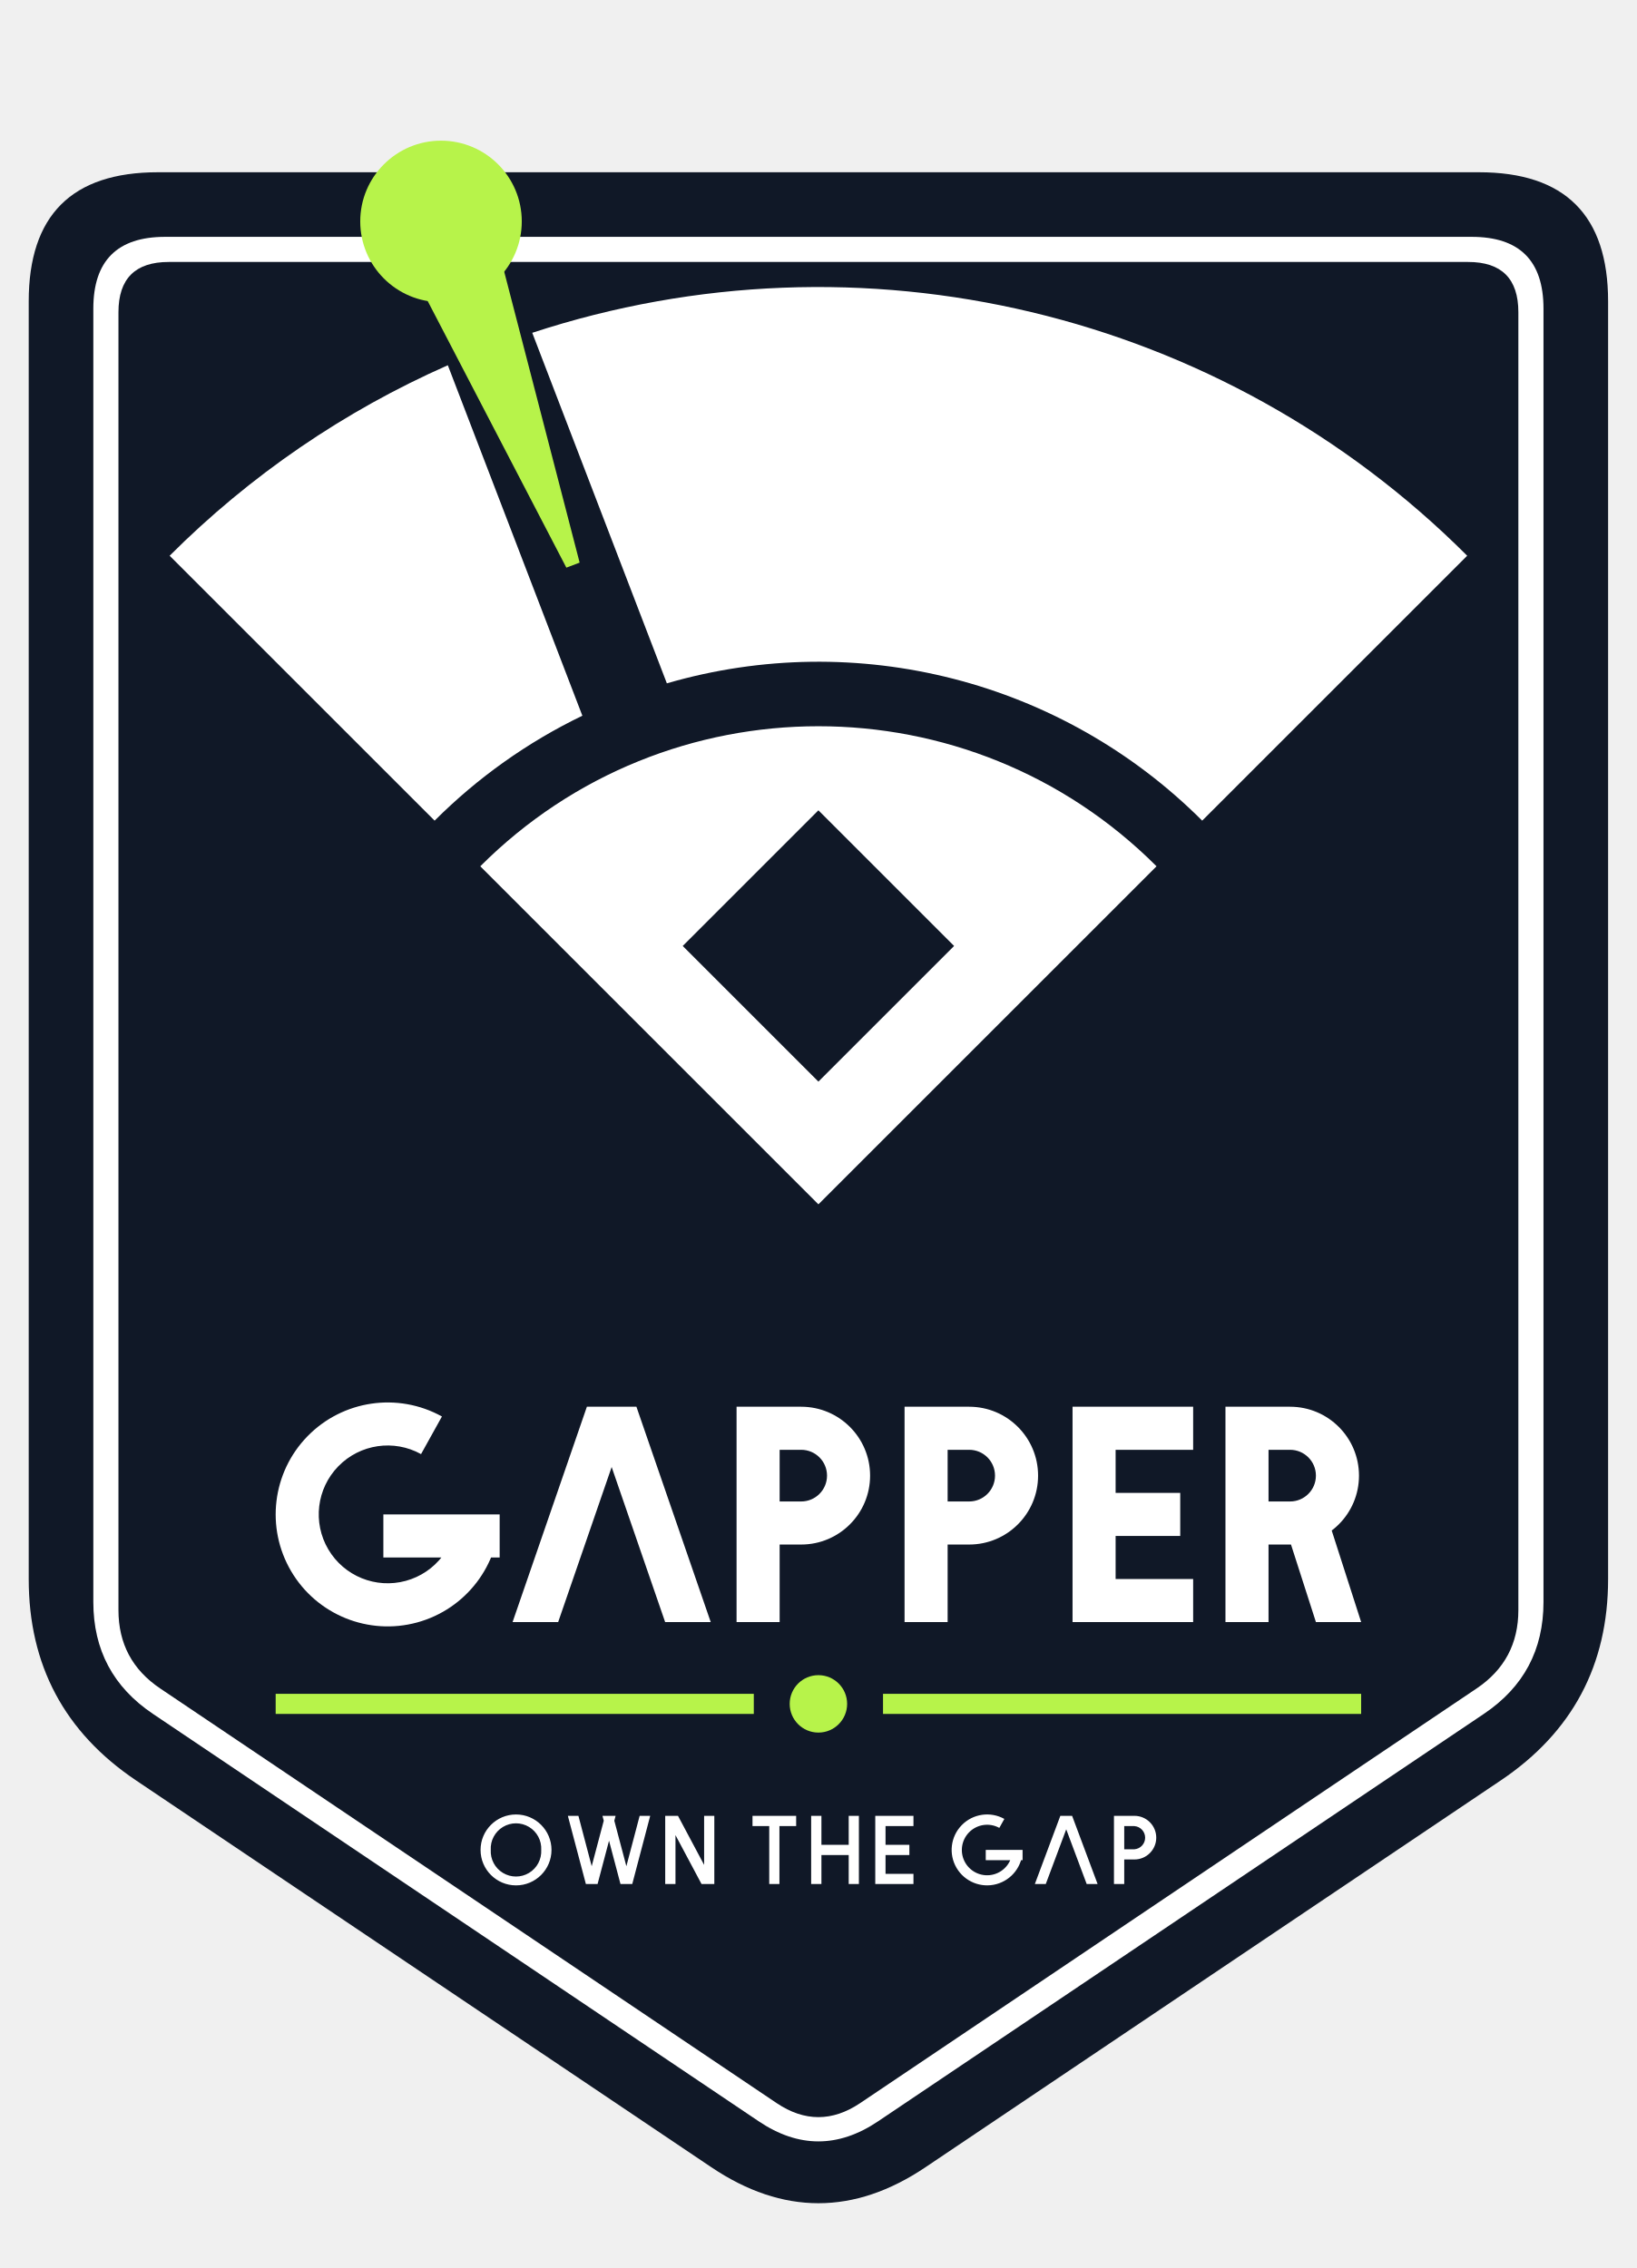
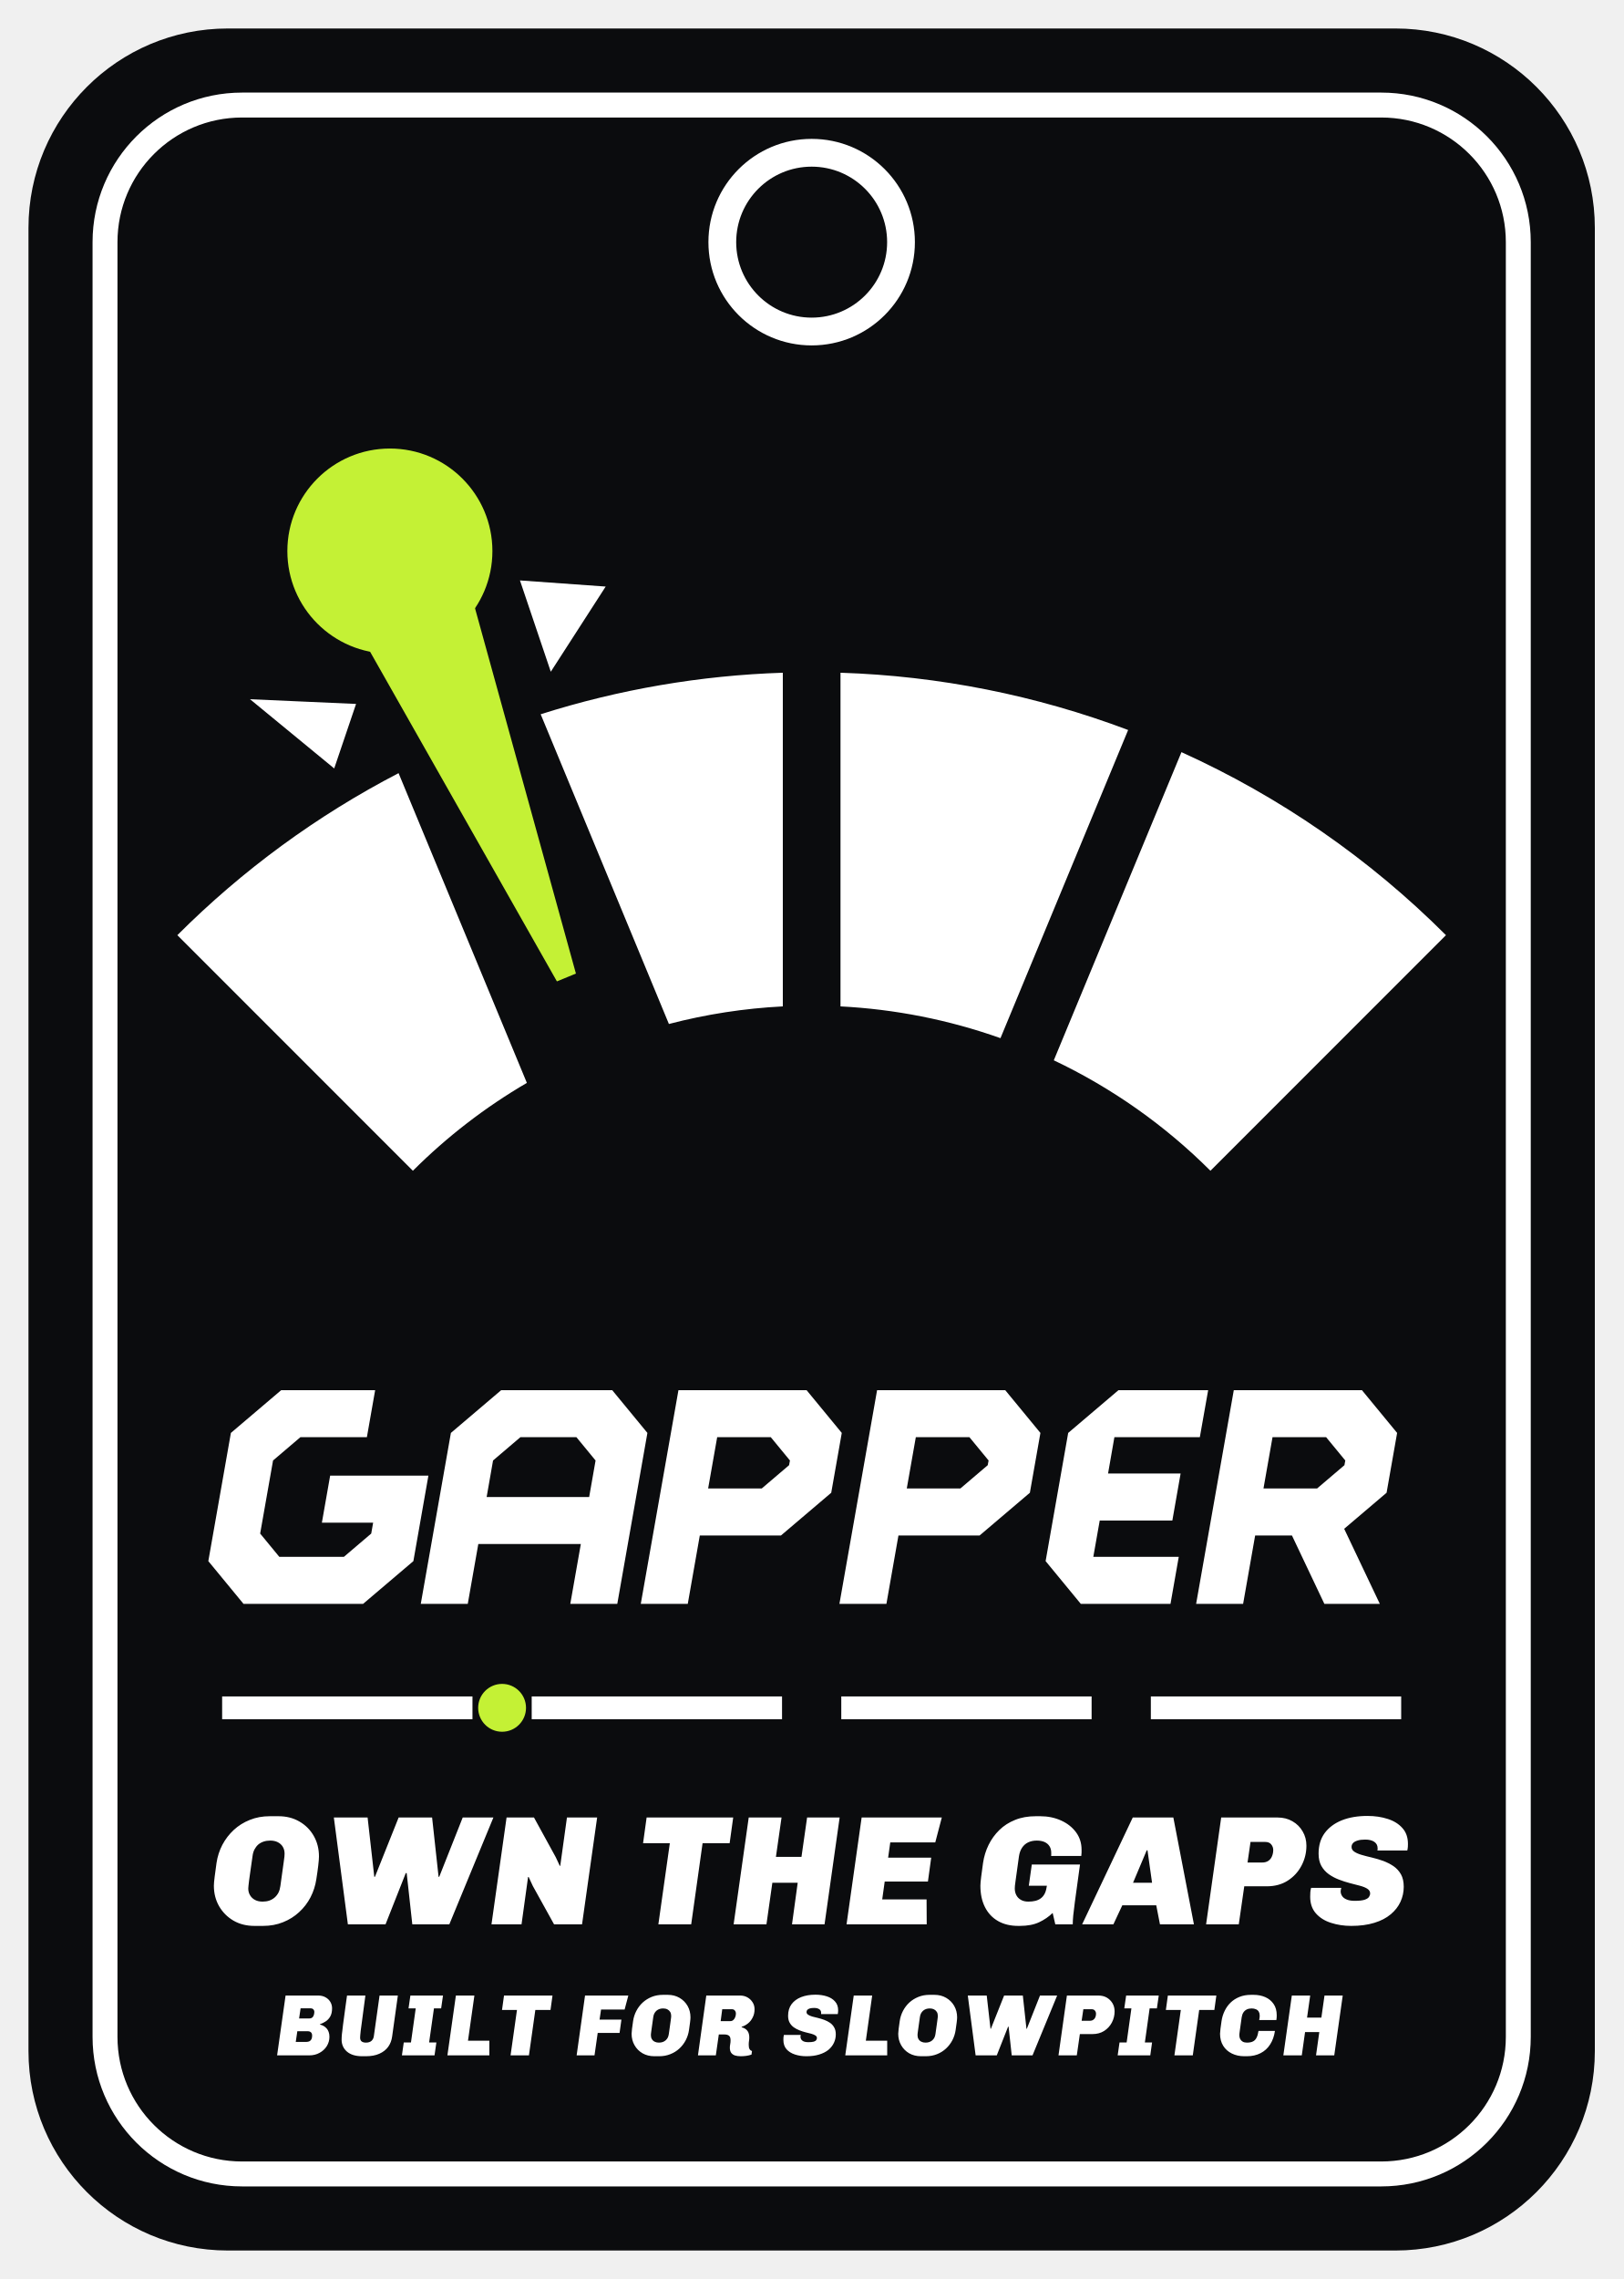
- <svg xmlns="http://www.w3.org/2000/svg" viewBox="-4 -4 228 316" role="img" aria-label="Gapper. Own the gap.">
-   <path d="M0 38Q0 20 18 20L202 20Q220 20 220 38L220 216Q220 234 205.07 244.05L124.93 297.95Q110 308 95.07 297.95L14.93 244.05Q0 234 0 216Z" fill="#101827" />
-   <path d="M9 39Q9 29 19 29L201 29Q211 29 211 39L211 219.21Q211 229.21 202.7 234.79L118.3 291.57Q110 297.15 101.7 291.57L17.3 234.79Q9 229.21 9 219.21ZM12.5 220.34Q12.5 227.34 18.31 231.25L104.19 289.03Q110 292.93 115.81 289.03L201.69 231.25Q207.5 227.34 207.5 220.34L207.5 39.5Q207.5 32.5 200.5 32.5L19.5 32.5Q12.5 32.5 12.5 39.5Z" fill="#FFFFFF" />
-   <path d="M110 163.8L62.9 116.7A66.6 66.6 0 0 1 157.1 116.7ZM110 146.7L128.9 127.8L110 108.9L91.1 127.8ZM19.63 73.43A127.8 127.8 0 0 1 58.38 46.89L77.12 95.72A75.6 75.6 0 0 0 56.54 110.34ZM70.14 42.37A127.8 127.8 0 0 1 200.37 73.43L163.46 110.34A75.6 75.6 0 0 0 88.89 91.21Z" fill="#FFFFFF" />
-   <path d="M76.74 74.39L64.92 28.79L53.16 33.3L74.89 75.09Z" fill="#B7F34A" />
-   <path d="M46.18 26.85A11.25 11.25 0 1 0 68.68 26.85A11.25 11.25 0 1 0 46.18 26.85Z" fill="#B7F34A" />
-   <path d="M65.6 207A15.6 15.6 0 1 1 57.56 193.36L54.65 198.6A9.6 9.6 0 1 0 59.6 207ZM49.4 207H65.6V213H49.4ZM67.4 222L77.75 192L84.65 192L95 222L88.65 222L81.2 200.4L73.75 222ZM98.6 192H104.6V222H98.6ZM104.3 192H107.6V198H104.3ZM104.3 205.2H107.6V211.2H104.3ZM107.6 192A9.6 9.6 0 0 1 107.6 211.2L107.6 205.2A3.6 3.6 0 0 0 107.6 198ZM122 192H128V222H122ZM127.7 192H131V198H127.7ZM127.7 205.2H131V211.2H127.7ZM131 192A9.6 9.6 0 0 1 131 211.2L131 205.2A3.6 3.6 0 0 0 131 198ZM145.4 192H151.4V222H145.4ZM151.1 192H162.2V198H151.1ZM151.1 204H160.4V210H151.1ZM151.1 216H162.2V222H151.1ZM166.7 192H172.7V222H166.7ZM172.4 192H175.7V198H172.4ZM172.4 205.2H175.7V211.2H172.4ZM175.7 192A9.6 9.6 0 0 1 175.7 211.2L175.7 205.2A3.6 3.6 0 0 0 175.7 198ZM173.9 205.2L180.2 205.2L185.6 222L179.3 222Z" fill="#FFFFFF" />
-   <path d="M34.4 232L101 232L101 234.8L34.4 234.8ZM119 232L185.6 232L185.6 234.8L119 234.8Z" fill="#B7F34A" />
-   <path d="M106 233.4A4 4 0 1 0 114 233.4A4 4 0 1 0 106 233.4Z" fill="#B7F34A" />
-   <path d="M72.82 253.75A4.94 4.94 0 1 1 62.94 253.75A4.94 4.94 0 1 1 72.82 253.75ZM71.39 253.75A3.52 3.52 0 1 0 64.36 253.75A3.52 3.52 0 1 0 71.39 253.75ZM75.1 249L76.57 249L78.42 256.02L80.28 249L81.75 249L79.24 258.5L77.61 258.5ZM79.92 249L81.39 249L83.25 256.02L85.1 249L86.57 249L84.07 258.5L82.43 258.5ZM88.66 249H90.09V258.5H88.66ZM94.08 249H95.5V258.5H94.08ZM88.66 249L90.44 249L95.5 258.5L93.72 258.5ZM100.82 249H106.9V250.43H100.82ZM103.15 249H104.57V258.5H103.15ZM108.99 249H110.42V258.5H108.99ZM114.22 249H115.64V258.5H114.22ZM110.32 253.04H114.31V254.46H110.32ZM117.92 249H119.35V258.5H117.92ZM119.25 249H123.24V250.43H119.25ZM119.25 253.04H122.67V254.46H119.25ZM119.25 257.08H123.24V258.5H119.25ZM138.44 253.75A4.94 4.94 0 1 1 135.9 249.43L135.2 250.68A3.52 3.52 0 1 0 137.02 253.75ZM133.31 253.75H138.44V255.18H133.31ZM140.15 258.5L143.7 249L145.34 249L148.89 258.5L147.37 258.5L144.52 250.88L141.67 258.5ZM151.17 249H152.6V258.5H151.17ZM152.5 249H154.02V250.43H152.5ZM152.5 253.66H154.02V255.08H152.5ZM154.02 249A3.04 3.04 0 0 1 154.02 255.08L154.02 253.66A1.62 1.62 0 0 0 154.02 250.43Z" fill="#FFFFFF" />
+ <svg xmlns="http://www.w3.org/2000/svg" viewBox="-4 -4 228 320" role="img" aria-label="Gapper. Own the gaps. Built for slowpitch.">
+   <path d="M28 0H192A28 28 0 0 1 220 28V284A28 28 0 0 1 192 312H28A28 28 0 0 1 0 284V28A28 28 0 0 1 28 0ZM101 30A9 9 0 1 1 119 30A9 9 0 1 1 101 30Z" fill="#0B0C0E" />
+   <path d="M30 9H190A21 21 0 0 1 211 30V282A21 21 0 0 1 190 303H30A21 21 0 0 1 9 282V30A21 21 0 0 1 30 9ZM30 12.5A17.5 17.5 0 0 0 12.5 30V282A17.5 17.5 0 0 0 30 299.5H190A17.5 17.5 0 0 0 207.5 282V30A17.5 17.5 0 0 0 190 12.5Z" fill="#FFFFFF" />
+   <path d="M95.5 30A14.5 14.5 0 1 0 124.5 30A14.5 14.5 0 1 0 95.5 30ZM99.4 30A10.6 10.6 0 1 1 120.6 30A10.6 10.6 0 1 1 99.4 30Z" fill="#FFFFFF" />
+   <path d="M20.91 127.31A126 126 0 0 1 51.98 104.56L70 148.05A79.2 79.2 0 0 0 53.99 160.39ZM71.94 96.29A126 126 0 0 1 105.95 90.46L105.95 137.31A79.2 79.2 0 0 0 89.95 139.78ZM114.05 90.46A126 126 0 0 1 154.45 98.5L136.52 141.77A79.2 79.2 0 0 0 114.05 137.31ZM161.94 101.61A126 126 0 0 1 199.09 127.31L166.01 160.39A79.2 79.2 0 0 0 144.01 144.88ZM42.94 103.9L31.12 94.18L46.01 94.84ZM73.36 90.32L81.07 78.36L69.03 77.5Z" fill="#FFFFFF" />
+   <path d="M76.89 132.7L60.66 73.96L44.17 80.79L74.22 133.8Z" fill="#C4F135" />
+   <path d="M36.36 73.38A14.4 14.4 0 1 0 65.16 73.38A14.4 14.4 0 1 0 36.36 73.38Z" fill="#C4F135" />
+   <path d="M47.53 197.8L38.19 197.8L34.35 201.07L32.54 211.33L35.23 214.6L44.3 214.6L48.14 211.33L48.41 209.8L41.21 209.8L42.37 203.2L56.17 203.2L54.06 215.2L47 221.2L30.2 221.2L25.26 215.2L28.43 197.2L35.49 191.2L48.69 191.2ZM55.1 221.2L59.33 197.2L66.39 191.2L81.99 191.2L86.93 197.2L82.7 221.2L76.1 221.2L77.58 212.8L63.18 212.8L61.7 221.2ZM78.75 206.2L79.65 201.07L76.96 197.8L69.09 197.8L65.25 201.07L64.35 206.2ZM86 221.2L91.29 191.2L109.29 191.2L114.23 197.2L112.75 205.6L105.69 211.6L94.29 211.6L92.6 221.2ZM95.46 205L102.99 205L106.83 201.73L106.95 201.07L104.26 197.8L96.73 197.8ZM113.9 221.2L119.19 191.2L137.19 191.2L142.13 197.2L140.65 205.6L133.59 211.6L122.19 211.6L120.5 221.2ZM123.36 205L130.89 205L134.73 201.73L134.85 201.07L132.16 197.8L124.63 197.8ZM146.03 197.2L153.09 191.2L165.69 191.2L164.52 197.8L152.52 197.8L151.63 202.9L161.82 202.9L160.66 209.5L150.46 209.5L149.56 214.6L161.56 214.6L160.4 221.2L147.8 221.2L142.86 215.2ZM164 221.2L169.29 191.2L187.29 191.2L192.23 197.2L190.75 205.6L183.69 211.6L172.29 211.6L170.6 221.2ZM173.46 205L180.99 205L184.83 201.73L184.95 201.07L182.26 197.8L174.73 197.8ZM176.32 209.2L184.1 209.2L189.8 221.2L182.01 221.2Z" fill="#FFFFFF" />
+   <path d="M27.2 234.2L62.36 234.2L62.36 237.4L27.2 237.4ZM70.68 234.2L105.84 234.2L105.84 237.4L70.68 237.4ZM114.16 234.2L149.32 234.2L149.32 237.4L114.16 237.4ZM157.64 234.2L192.8 234.2L192.8 237.4L157.64 237.4Z" fill="#FFFFFF" />
+   <path d="M63.16 235.8A3.36 3.36 0 1 0 69.88 235.8A3.36 3.36 0 1 0 63.16 235.8Z" fill="#C4F135" />
+   <path d="M31.73 266.42Q30.07 266.42 28.79 265.68Q27.51 264.93 26.77 263.65Q26.04 262.37 26.04 260.78Q26.04 260.38 26.15 259.52Q26.26 258.66 26.41 257.59Q26.61 256.23 27.23 255.04Q27.86 253.85 28.83 252.95Q29.8 252.05 31.08 251.54Q32.36 251.02 33.89 251.02L35.12 251.02Q36.78 251.02 38.06 251.77Q39.34 252.51 40.07 253.79Q40.8 255.07 40.8 256.67Q40.8 257.08 40.7 257.94Q40.6 258.79 40.43 259.86Q40.23 261.21 39.61 262.41Q38.99 263.6 38.01 264.49Q37.04 265.39 35.76 265.9Q34.48 266.42 32.95 266.42ZM32.89 263.01Q33.39 263.01 33.82 262.87Q34.24 262.72 34.57 262.44Q34.9 262.15 35.11 261.75Q35.31 261.35 35.38 260.82Q35.58 259.49 35.68 258.66Q35.79 257.83 35.86 257.37Q35.93 256.91 35.95 256.67Q35.97 256.43 35.97 256.27Q35.97 255.73 35.72 255.31Q35.47 254.9 35.02 254.67Q34.57 254.44 33.96 254.44Q33.45 254.44 33.03 254.58Q32.6 254.72 32.27 255Q31.95 255.29 31.74 255.69Q31.53 256.1 31.47 256.62Q31.27 257.96 31.16 258.79Q31.05 259.62 30.98 260.08Q30.92 260.54 30.9 260.78Q30.87 261.02 30.87 261.17Q30.87 261.72 31.13 262.13Q31.38 262.55 31.83 262.78Q32.27 263.01 32.89 263.01ZM44.86 266.2L42.89 251.2L47.63 251.2L48.57 259.53L48.66 259.53L51.99 251.2L56.69 251.2L57.6 259.53L57.69 259.53L60.99 251.2L65.3 251.2L59.11 266.2L53.91 266.2L53.12 259.01L52.99 259.01L50.15 266.2ZM65.03 266.2L67.15 251.2L71 251.2L74.06 256.78L74.63 258L74.69 257.98L75.63 251.2L79.87 251.2L77.75 266.2L73.82 266.2L70.84 260.82L70.25 259.55L70.17 259.55L69.25 266.2ZM88.47 266.2L90.08 254.81L86.32 254.81L86.82 251.2L98.98 251.2L98.48 254.81L94.68 254.81L93.08 266.2ZM99.04 266.2L101.16 251.2L105.77 251.2L104.98 256.73L108.57 256.73L109.36 251.2L113.93 251.2L111.81 266.2L107.24 266.2L108.04 260.36L104.48 260.36L103.65 266.2ZM114.9 266.2L117.02 251.2L128.28 251.2L127.36 254.7L121.04 254.7L120.74 256.84L126.79 256.84L126.33 260.19L120.26 260.19L119.91 262.7L126.14 262.7L126.16 266.2ZM139.01 266.42Q137.37 266.42 136.18 265.74Q134.99 265.06 134.35 263.8Q133.7 262.53 133.7 260.78Q133.7 260.38 133.81 259.52Q133.92 258.66 134.07 257.59Q134.27 256.23 134.85 255.05Q135.43 253.87 136.36 252.96Q137.29 252.05 138.57 251.54Q139.84 251.02 141.48 251.02L142.1 251.02Q143.71 251.02 145.03 251.62Q146.34 252.21 147.13 253.27Q147.91 254.33 147.91 255.73Q147.91 255.94 147.91 256.12Q147.91 256.3 147.87 256.6L143.63 256.6Q143.65 256.56 143.65 256.47Q143.65 256.38 143.65 256.16Q143.65 255.62 143.41 255.24Q143.17 254.85 142.71 254.64Q142.25 254.44 141.62 254.44Q140.94 254.44 140.41 254.69Q139.89 254.94 139.56 255.43Q139.23 255.92 139.12 256.62Q138.93 257.96 138.82 258.79Q138.71 259.62 138.64 260.08Q138.58 260.54 138.55 260.78Q138.53 261.02 138.53 261.17Q138.53 261.7 138.75 262.11Q138.97 262.53 139.4 262.77Q139.82 263.01 140.44 263.01Q141 263.01 141.43 262.9Q141.86 262.79 142.17 262.56Q142.49 262.33 142.7 261.95Q142.91 261.57 142.99 261.04L143.04 260.78L140.5 260.78L140.92 257.8L147.69 257.8L146.97 263.05Q146.82 264.19 146.74 264.95Q146.67 265.72 146.67 266.2L144.22 266.2L143.85 264.6Q143.04 265.39 141.96 265.9Q140.87 266.42 139.23 266.42ZM147.99 266.2L155.1 251.2L160.8 251.2L163.69 266.2L158.92 266.2L158.4 263.53L153.63 263.53L152.38 266.2ZM155.14 260.36L157.81 260.36L157.17 255.81L157.06 255.81ZM165.4 266.2L167.52 251.2L175.44 251.2Q176.62 251.2 177.53 251.73Q178.44 252.25 178.96 253.15Q179.49 254.04 179.49 255.16Q179.49 256.65 178.8 257.96Q178.11 259.27 176.86 260.07Q175.62 260.86 173.93 260.86L170.76 260.86L169.99 266.2ZM171.22 257.52L173.28 257.52Q173.8 257.52 174.15 257.28Q174.5 257.04 174.66 256.63Q174.83 256.23 174.83 255.75Q174.83 255.33 174.55 254.98Q174.28 254.63 173.69 254.63L171.64 254.63ZM185.79 266.42Q184.26 266.42 182.94 265.99Q181.62 265.57 180.82 264.66Q180.02 263.75 180.02 262.33Q180.02 261.98 180.04 261.69Q180.06 261.39 180.15 261.08L184.39 261.08Q184.35 261.19 184.33 261.31Q184.3 261.43 184.3 261.57Q184.3 261.91 184.5 262.22Q184.7 262.53 185.14 262.71Q185.57 262.9 186.27 262.9Q187.19 262.9 187.66 262.75Q188.13 262.59 188.28 262.35Q188.44 262.11 188.44 261.85Q188.44 261.46 188.04 261.2Q187.65 260.95 187 260.78Q186.36 260.6 185.58 260.41Q184.81 260.21 184.04 259.91Q183.28 259.62 182.63 259.16Q181.99 258.7 181.59 258Q181.2 257.3 181.2 256.27Q181.2 254.55 182.06 253.38Q182.93 252.21 184.47 251.59Q186.01 250.98 188.07 250.98Q189.62 250.98 190.91 251.4Q192.2 251.81 192.97 252.68Q193.75 253.54 193.75 254.9Q193.75 255.07 193.74 255.29Q193.73 255.51 193.66 255.83L189.46 255.83Q189.49 255.73 189.49 255.66Q189.49 255.6 189.49 255.51Q189.49 254.94 189.03 254.62Q188.57 254.3 187.74 254.3Q187.08 254.3 186.66 254.44Q186.23 254.57 186.03 254.8Q185.83 255.03 185.83 255.33Q185.83 255.75 186.23 256.01Q186.62 256.27 187.28 256.46Q187.93 256.65 188.72 256.83Q189.51 257.02 190.29 257.3Q191.06 257.59 191.72 258.03Q192.37 258.48 192.77 259.18Q193.16 259.88 193.16 260.93Q193.16 262.04 192.7 263.04Q192.24 264.04 191.32 264.8Q190.41 265.57 189.02 265.99Q187.63 266.42 185.79 266.42Z" fill="#FFFFFF" />
+   <path d="M34.92 284.6L36.11 276.2L40.71 276.2Q41.28 276.2 41.71 276.44Q42.15 276.68 42.39 277.08Q42.64 277.49 42.64 277.99Q42.64 278.7 42.38 279.15Q42.12 279.59 41.73 279.84Q41.34 280.09 40.95 280.22L40.93 280.27Q41.22 280.34 41.45 280.47Q41.69 280.61 41.88 280.82Q42.06 281.02 42.16 281.31Q42.27 281.6 42.27 281.99Q42.27 282.7 41.9 283.3Q41.53 283.89 40.89 284.24Q40.25 284.6 39.42 284.6ZM37.54 282.71L39.04 282.71Q39.29 282.71 39.48 282.61Q39.66 282.51 39.75 282.31Q39.84 282.11 39.84 281.83Q39.84 281.51 39.67 281.36Q39.5 281.21 39.23 281.21L37.76 281.21ZM38.01 279.42L39.43 279.42Q39.68 279.42 39.83 279.31Q39.98 279.2 40.06 278.99Q40.14 278.78 40.15 278.51Q40.15 278.28 40 278.13Q39.86 277.99 39.62 277.99L38.22 277.99ZM46.86 284.72Q45.49 284.72 44.73 284.07Q43.98 283.42 43.98 282.38Q43.98 282.22 43.99 282.05Q44.01 281.87 44.02 281.63Q44.04 281.39 44.09 281.07Q44.13 280.74 44.18 280.3Q44.24 279.86 44.32 279.27Q44.4 278.69 44.5 277.93Q44.61 277.17 44.74 276.2L47.32 276.2Q47.14 277.57 47.01 278.53Q46.88 279.49 46.8 280.12Q46.71 280.76 46.66 281.15Q46.61 281.54 46.6 281.76Q46.58 281.98 46.58 282.11Q46.58 282.48 46.8 282.65Q47.02 282.81 47.4 282.81Q47.9 282.81 48.18 282.56Q48.46 282.3 48.51 281.89L49.31 276.2L51.88 276.2L51.08 281.93Q50.97 282.78 50.52 283.4Q50.07 284.02 49.28 284.37Q48.5 284.72 47.39 284.72ZM52.45 284.6L52.71 282.79L53.72 282.79L54.39 278L53.38 278L53.64 276.2L58.22 276.2L57.96 278L56.95 278L56.27 282.79L57.29 282.79L57.03 284.6ZM58.84 284.6L60.03 276.2L62.63 276.2L61.73 282.54L64.73 282.54L64.73 284.6ZM67.71 284.6L68.61 278.22L66.51 278.22L66.79 276.2L73.6 276.2L73.32 278.22L71.19 278.22L70.29 284.6ZM76.99 284.6L78.17 276.2L84.25 276.2L83.73 278.16L80.42 278.16L80.21 279.58L83.28 279.58L83.02 281.45L79.95 281.45L79.5 284.6ZM87.9 284.72Q86.97 284.72 86.25 284.31Q85.53 283.89 85.12 283.17Q84.71 282.46 84.71 281.56Q84.71 281.34 84.77 280.86Q84.83 280.38 84.92 279.78Q85.03 279.02 85.38 278.35Q85.73 277.68 86.27 277.18Q86.82 276.68 87.53 276.39Q88.25 276.1 89.11 276.1L89.79 276.1Q90.72 276.1 91.44 276.52Q92.16 276.94 92.57 277.65Q92.98 278.37 92.98 279.26Q92.98 279.49 92.92 279.97Q92.87 280.45 92.77 281.05Q92.66 281.81 92.31 282.48Q91.96 283.14 91.42 283.64Q90.87 284.15 90.15 284.43Q89.44 284.72 88.58 284.72ZM88.54 282.81Q88.83 282.81 89.07 282.73Q89.3 282.65 89.49 282.49Q89.67 282.33 89.79 282.11Q89.9 281.88 89.94 281.59Q90.05 280.84 90.11 280.38Q90.17 279.91 90.21 279.65Q90.25 279.4 90.26 279.26Q90.27 279.13 90.27 279.04Q90.27 278.73 90.13 278.5Q89.99 278.27 89.74 278.14Q89.49 278.01 89.14 278.01Q88.86 278.01 88.62 278.09Q88.39 278.17 88.2 278.33Q88.02 278.49 87.9 278.72Q87.79 278.94 87.75 279.24Q87.64 279.98 87.58 280.45Q87.52 280.91 87.48 281.17Q87.44 281.43 87.43 281.56Q87.42 281.7 87.42 281.78Q87.42 282.09 87.56 282.32Q87.7 282.56 87.95 282.68Q88.2 282.81 88.54 282.81ZM100.05 284.72Q99.56 284.72 99.22 284.61Q98.88 284.49 98.69 284.23Q98.51 283.96 98.51 283.52Q98.51 283.28 98.56 283.03Q98.61 282.79 98.61 282.51Q98.61 282.3 98.57 282.14Q98.54 281.98 98.43 281.88Q98.33 281.77 98.16 281.72Q97.98 281.66 97.7 281.66L96.96 281.66L96.54 284.6L94.03 284.6L95.2 276.2L99.96 276.2Q100.52 276.2 100.97 276.45Q101.42 276.7 101.7 277.14Q101.98 277.57 101.98 278.12Q101.98 278.77 101.72 279.27Q101.47 279.78 101.06 280.11Q100.65 280.44 100.18 280.58L100.16 280.65Q100.46 280.73 100.66 280.86Q100.86 280.99 100.99 281.17Q101.12 281.34 101.18 281.58Q101.24 281.81 101.24 282.09Q101.24 282.35 101.2 282.57Q101.16 282.79 101.16 283.11Q101.16 283.3 101.19 283.49Q101.23 283.67 101.33 283.8Q101.44 283.94 101.62 283.99L101.55 284.49Q101.19 284.62 100.8 284.67Q100.41 284.72 100.05 284.72ZM97.22 279.79L98.57 279.79Q98.83 279.79 99 279.63Q99.17 279.48 99.26 279.24Q99.36 279 99.36 278.73Q99.36 278.48 99.21 278.3Q99.07 278.12 98.79 278.12L97.44 278.12ZM109.26 284.72Q108.4 284.72 107.66 284.48Q106.92 284.24 106.47 283.74Q106.03 283.23 106.03 282.43Q106.03 282.24 106.04 282.07Q106.05 281.91 106.1 281.73L108.47 281.73Q108.45 281.8 108.44 281.86Q108.43 281.93 108.43 282Q108.43 282.2 108.54 282.37Q108.65 282.54 108.89 282.65Q109.14 282.75 109.53 282.75Q110.04 282.75 110.31 282.67Q110.57 282.58 110.65 282.44Q110.74 282.31 110.74 282.16Q110.74 281.94 110.52 281.8Q110.3 281.66 109.94 281.56Q109.58 281.47 109.14 281.36Q108.71 281.25 108.28 281.08Q107.85 280.91 107.49 280.66Q107.13 280.4 106.91 280.01Q106.69 279.62 106.69 279.04Q106.69 278.07 107.17 277.42Q107.66 276.76 108.52 276.42Q109.38 276.08 110.53 276.08Q111.4 276.08 112.12 276.31Q112.85 276.54 113.28 277.03Q113.72 277.51 113.72 278.27Q113.72 278.37 113.71 278.49Q113.7 278.61 113.67 278.8L111.32 278.8Q111.33 278.73 111.33 278.7Q111.33 278.66 111.33 278.61Q111.33 278.29 111.07 278.12Q110.81 277.94 110.35 277.94Q109.98 277.94 109.74 278.01Q109.5 278.09 109.39 278.21Q109.28 278.34 109.28 278.51Q109.28 278.75 109.5 278.89Q109.72 279.04 110.09 279.15Q110.46 279.25 110.9 279.35Q111.34 279.46 111.78 279.62Q112.21 279.78 112.58 280.03Q112.94 280.28 113.16 280.67Q113.39 281.06 113.39 281.65Q113.39 282.27 113.13 282.83Q112.87 283.39 112.36 283.82Q111.84 284.24 111.06 284.48Q110.29 284.72 109.26 284.72ZM114.72 284.6L115.91 276.2L118.5 276.2L117.61 282.54L120.61 282.54L120.61 284.6ZM125.35 284.72Q124.42 284.72 123.7 284.31Q122.98 283.89 122.57 283.17Q122.16 282.46 122.16 281.56Q122.16 281.34 122.22 280.86Q122.29 280.38 122.37 279.78Q122.48 279.02 122.83 278.35Q123.18 277.68 123.72 277.18Q124.27 276.68 124.99 276.39Q125.7 276.1 126.56 276.1L127.24 276.1Q128.17 276.1 128.89 276.52Q129.61 276.94 130.02 277.65Q130.43 278.37 130.43 279.26Q130.43 279.49 130.37 279.97Q130.32 280.45 130.22 281.05Q130.11 281.81 129.76 282.48Q129.41 283.14 128.87 283.64Q128.32 284.15 127.61 284.43Q126.89 284.72 126.03 284.72ZM125.99 282.81Q126.28 282.81 126.52 282.73Q126.75 282.65 126.94 282.49Q127.12 282.33 127.24 282.11Q127.35 281.88 127.39 281.59Q127.5 280.84 127.56 280.38Q127.62 279.91 127.66 279.65Q127.7 279.4 127.71 279.26Q127.72 279.13 127.72 279.04Q127.72 278.73 127.58 278.5Q127.44 278.27 127.19 278.14Q126.94 278.01 126.6 278.01Q126.31 278.01 126.07 278.09Q125.84 278.17 125.65 278.33Q125.47 278.49 125.35 278.72Q125.24 278.94 125.2 279.24Q125.09 279.98 125.03 280.45Q124.97 280.91 124.93 281.17Q124.89 281.43 124.88 281.56Q124.87 281.7 124.87 281.78Q124.87 282.09 125.01 282.32Q125.15 282.56 125.4 282.68Q125.65 282.81 125.99 282.81ZM133.03 284.6L131.93 276.2L134.59 276.2L135.12 280.87L135.17 280.87L137.03 276.2L139.66 276.2L140.17 280.87L140.22 280.87L142.07 276.2L144.48 276.2L141.02 284.6L138.1 284.6L137.66 280.57L137.59 280.57L136 284.6ZM144.67 284.6L145.85 276.2L150.29 276.2Q150.95 276.2 151.46 276.49Q151.96 276.79 152.26 277.29Q152.55 277.79 152.55 278.42Q152.55 279.25 152.17 279.98Q151.78 280.72 151.08 281.17Q150.38 281.61 149.44 281.61L147.67 281.61L147.24 284.6ZM147.92 279.74L149.07 279.74Q149.37 279.74 149.56 279.6Q149.76 279.47 149.85 279.24Q149.94 279.02 149.94 278.75Q149.94 278.51 149.79 278.32Q149.64 278.12 149.31 278.12L148.16 278.12ZM152.98 284.6L153.24 282.79L154.24 282.79L154.91 278L153.91 278L154.17 276.2L158.75 276.2L158.49 278L157.47 278L156.8 282.79L157.81 282.79L157.56 284.6ZM160.95 284.6L161.85 278.22L159.75 278.22L160.03 276.2L166.84 276.2L166.56 278.22L164.43 278.22L163.53 284.6ZM170.77 284.72Q169.79 284.72 169.02 284.34Q168.24 283.96 167.8 283.25Q167.36 282.54 167.36 281.56Q167.36 281.34 167.42 280.86Q167.49 280.38 167.57 279.78Q167.68 279.02 168.01 278.35Q168.33 277.68 168.85 277.18Q169.37 276.68 170.09 276.39Q170.8 276.1 171.72 276.1L172.06 276.1Q172.97 276.1 173.71 276.42Q174.44 276.74 174.88 277.38Q175.32 278.01 175.32 278.97Q175.32 279.14 175.31 279.3Q175.3 279.47 175.27 279.64L172.86 279.64Q172.91 279.38 172.92 279.25Q172.93 279.11 172.93 279Q172.93 278.69 172.8 278.47Q172.67 278.24 172.41 278.13Q172.15 278.01 171.8 278.01Q171.42 278.01 171.12 278.15Q170.83 278.29 170.64 278.57Q170.46 278.85 170.4 279.24Q170.29 279.98 170.23 280.45Q170.17 280.91 170.13 281.17Q170.09 281.43 170.08 281.56Q170.07 281.7 170.07 281.78Q170.07 282.08 170.19 282.31Q170.31 282.54 170.55 282.68Q170.79 282.81 171.13 282.81Q171.65 282.81 171.97 282.65Q172.3 282.49 172.48 282.13Q172.67 281.77 172.76 281.17L175.07 281.17Q174.91 282.27 174.39 283.07Q173.88 283.87 173.05 284.29Q172.22 284.72 171.12 284.72ZM176.25 284.6L177.44 276.2L180.02 276.2L179.58 279.3L181.59 279.3L182.03 276.2L184.59 276.2L183.4 284.6L180.84 284.6L181.3 281.33L179.3 281.33L178.84 284.6Z" fill="#FFFFFF" />
</svg>
